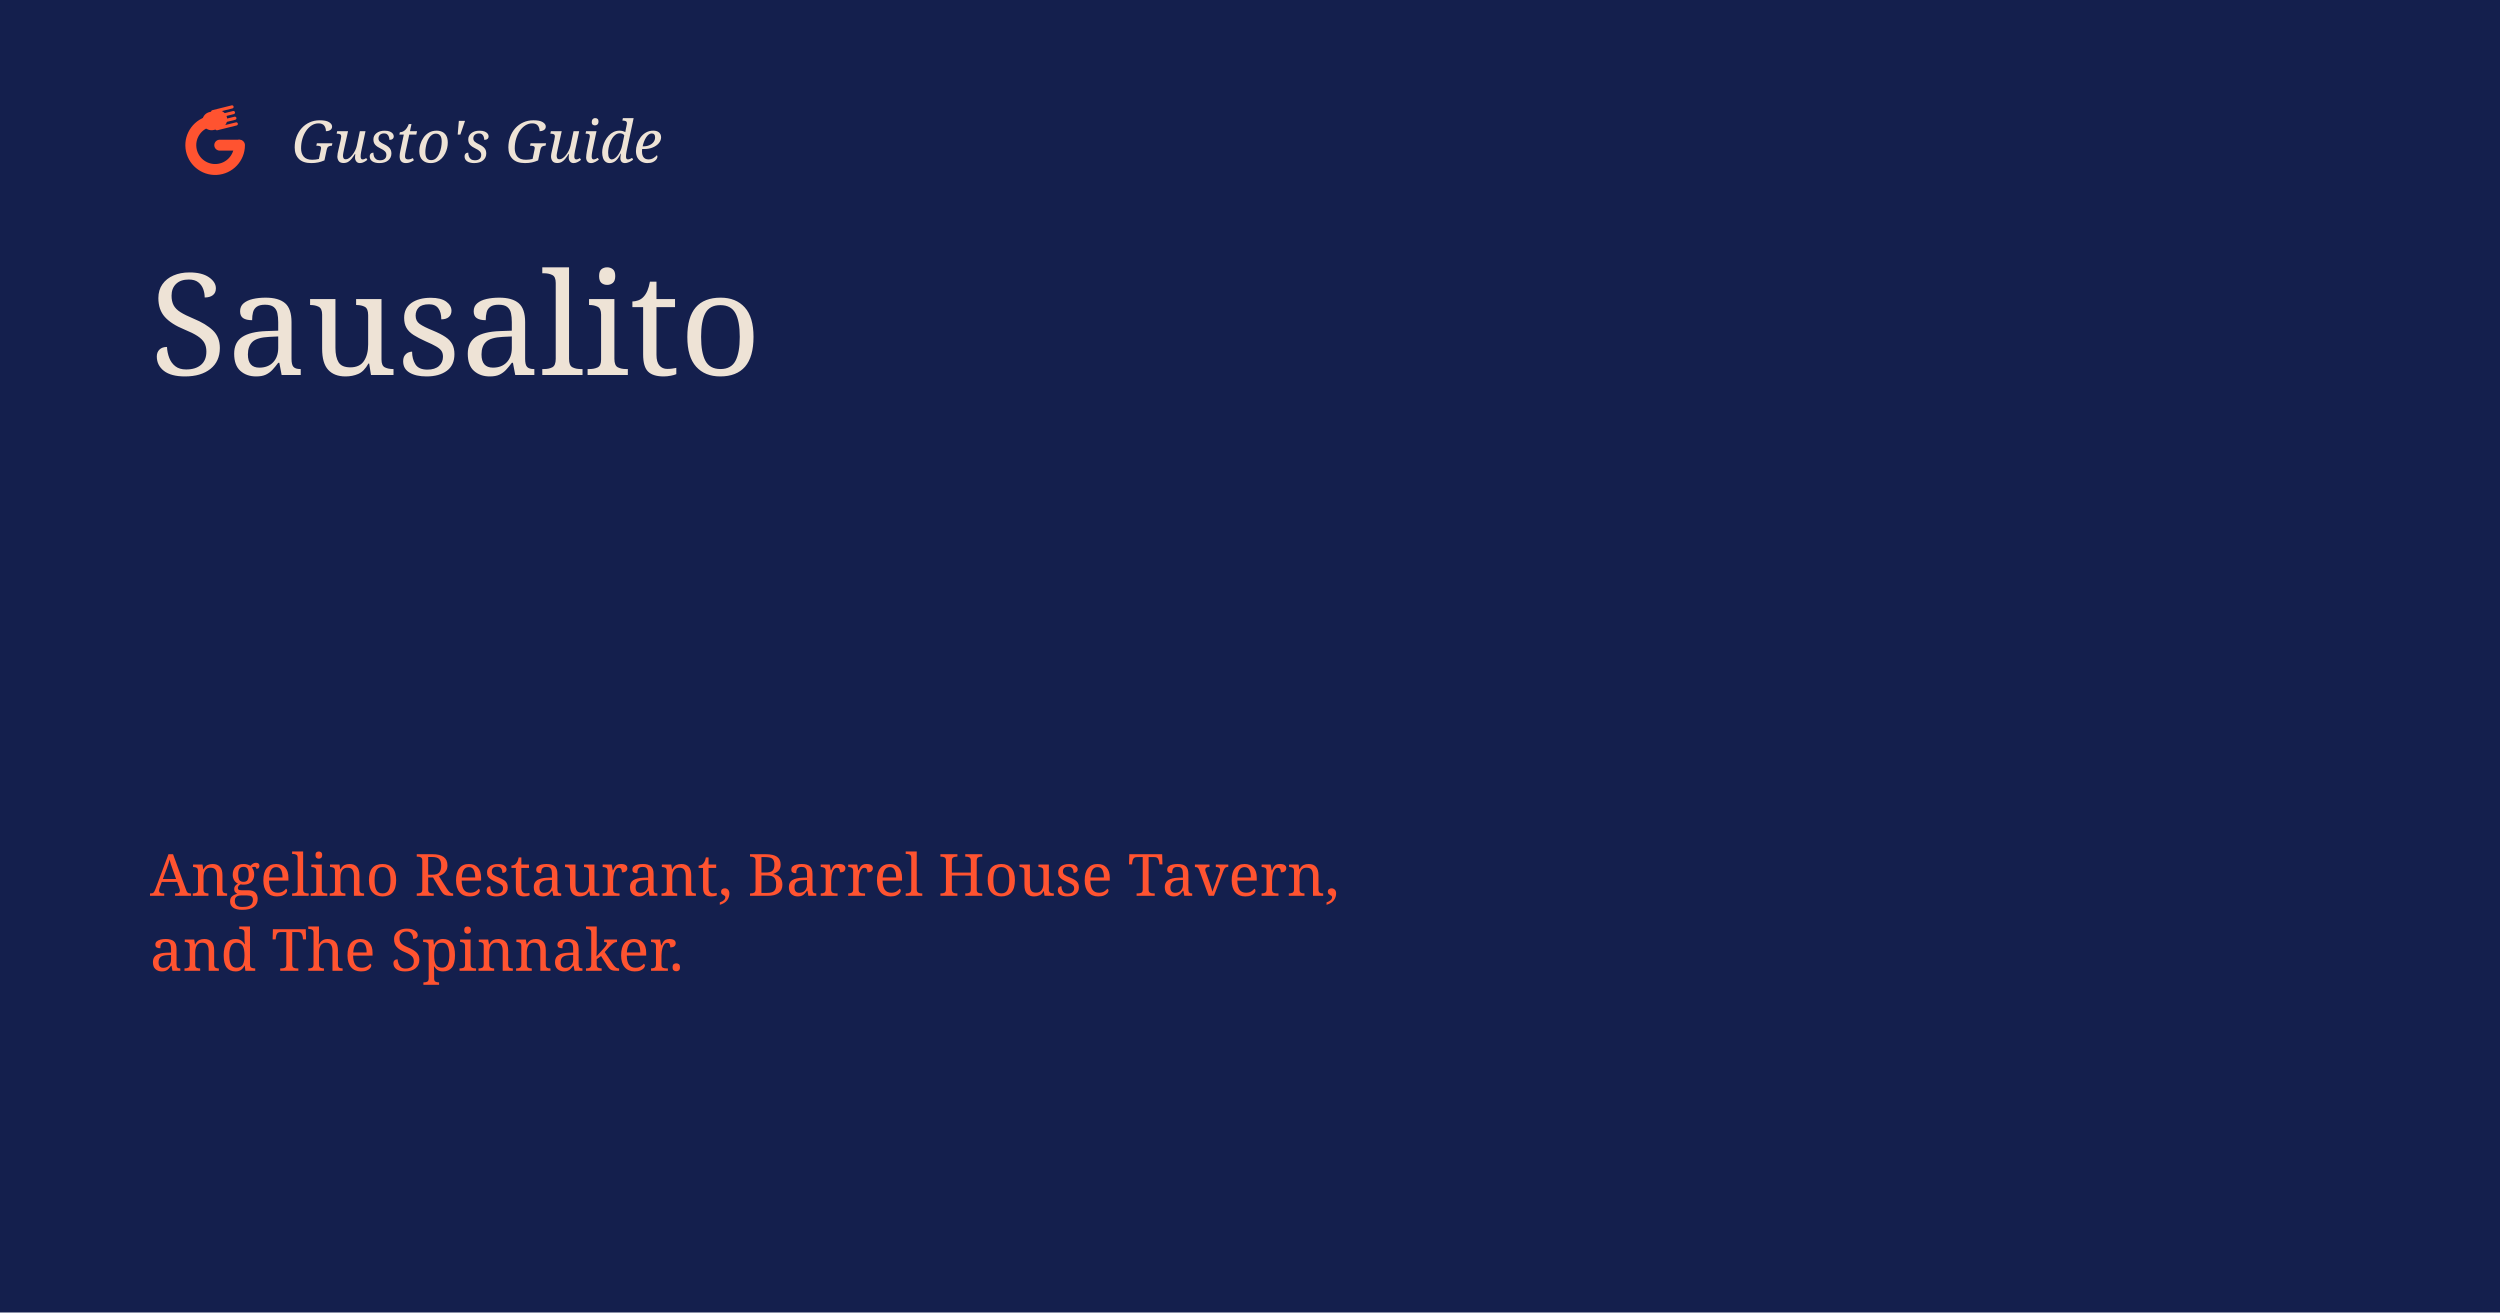
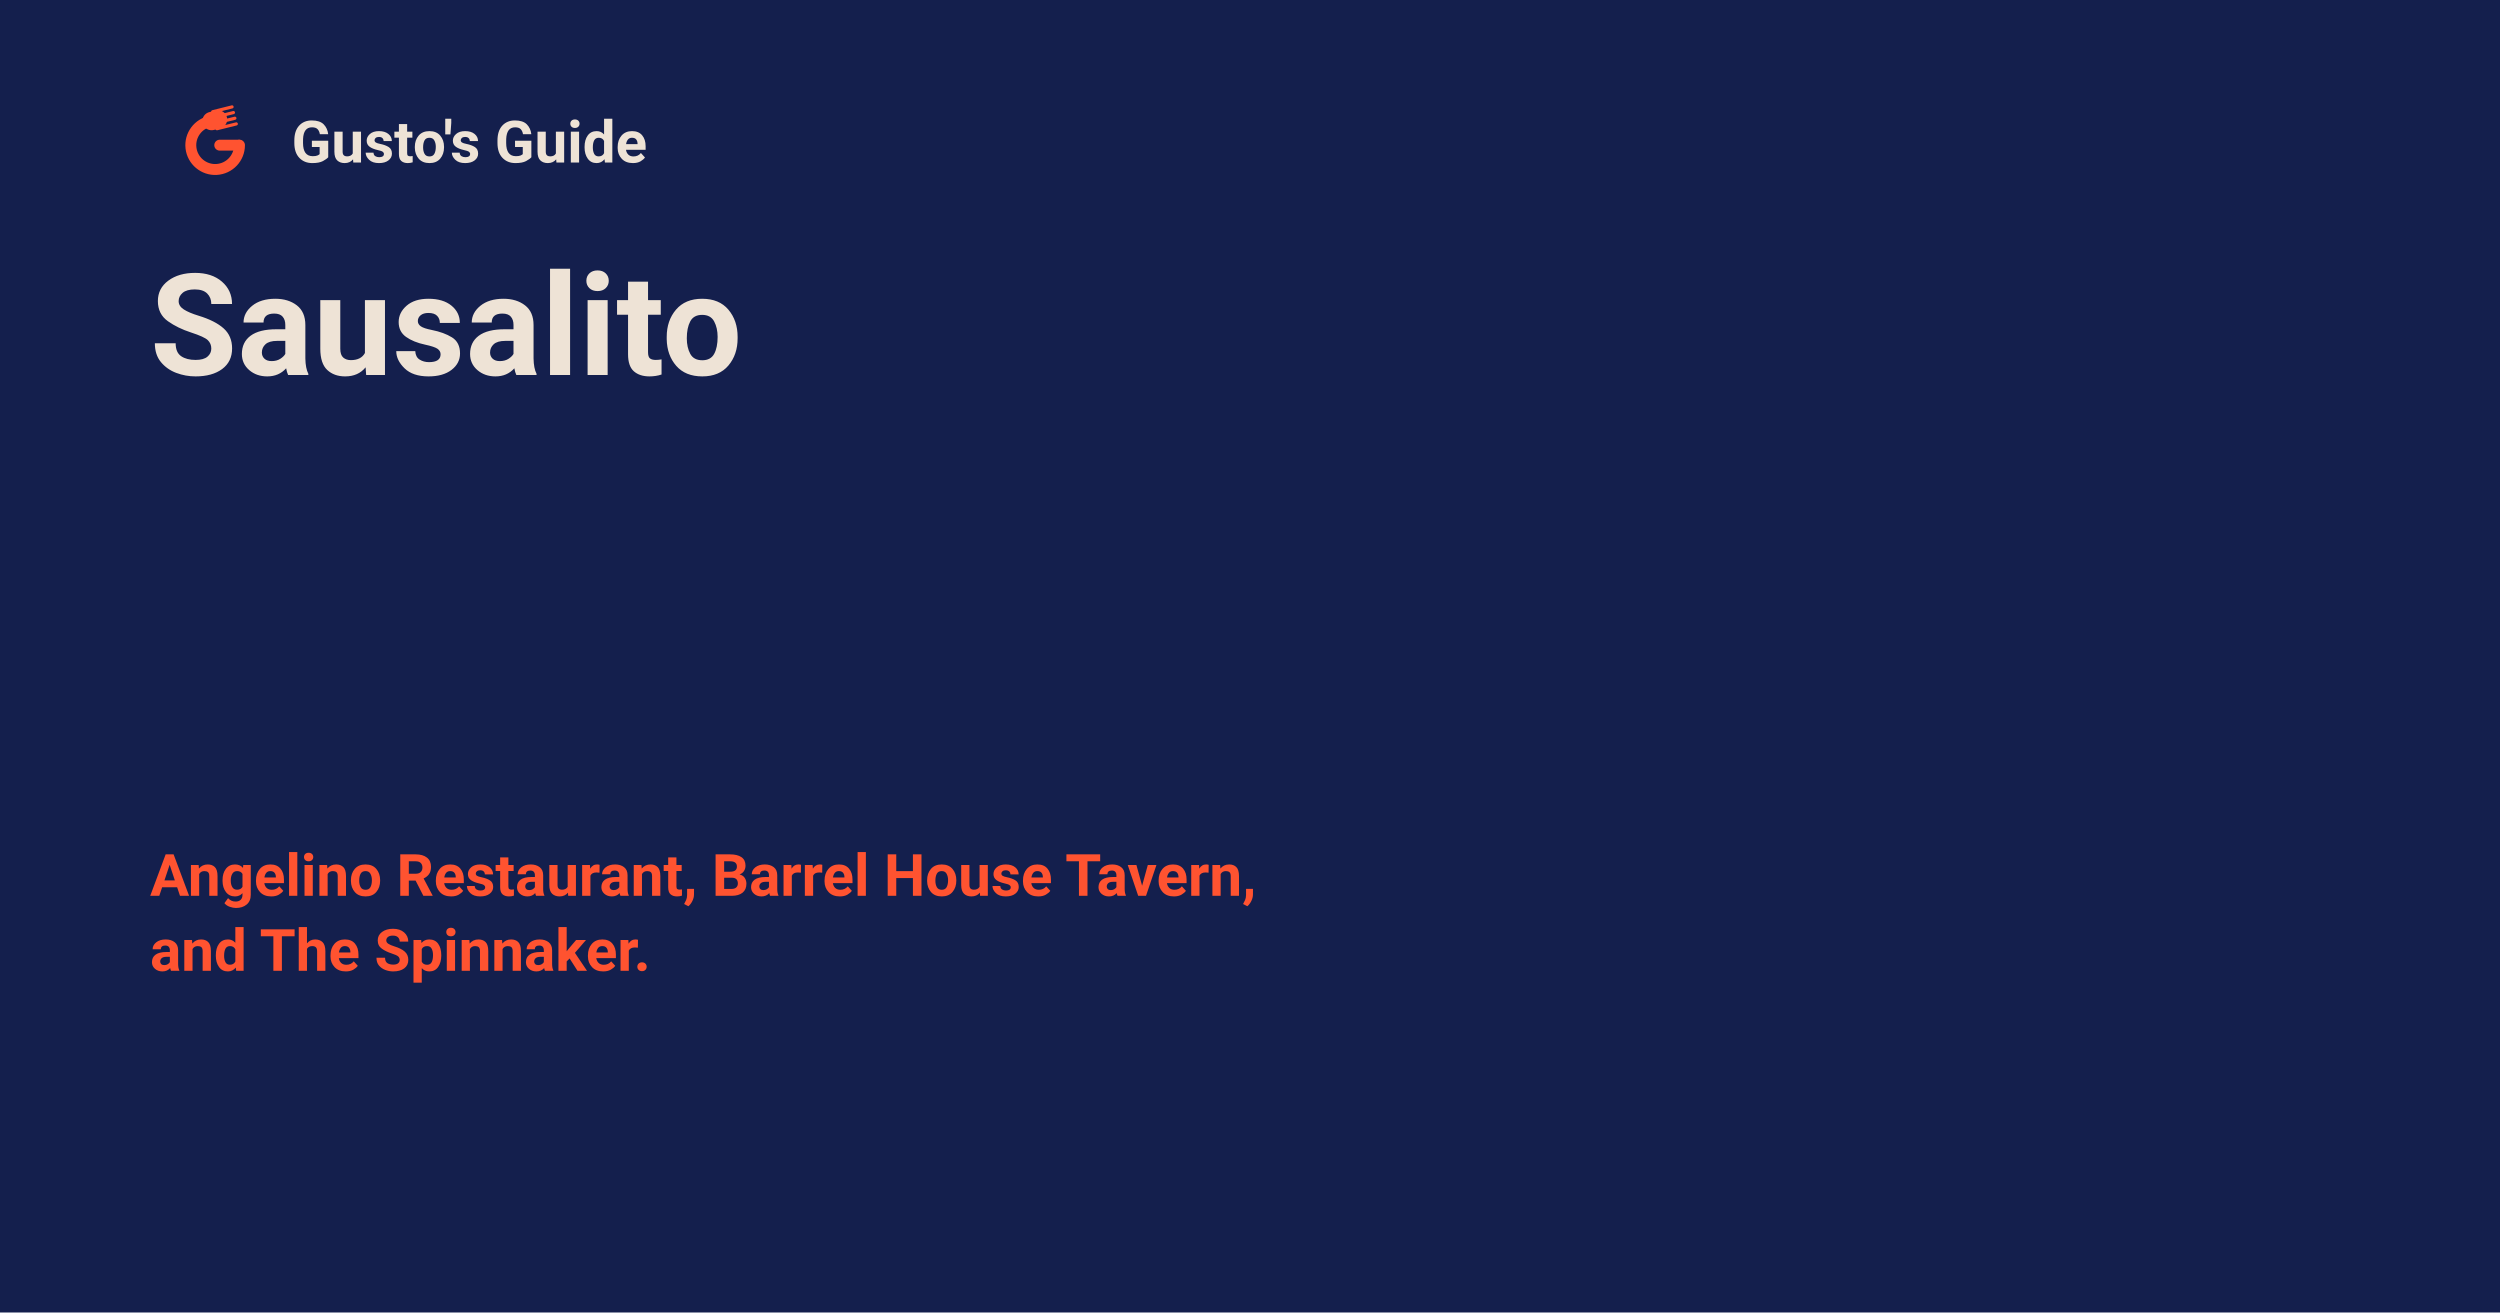
<svg xmlns="http://www.w3.org/2000/svg" width="1200" height="630" viewBox="0 0 1200 630">
  <rect width="1200" height="630" fill="#141F4D" />
  <g transform="translate(72 36) scale(0.92)">
    <g transform="translate(10.59 -0.99)">
      <path d="M 36.1 37.6 A 12.7 12.7 0 1 1 21.19 25.09" fill="none" stroke="#FF5330" stroke-width="5.7" stroke-linecap="round" />
      <path d="M 35.64 37.6 L 25.8 37.6" fill="none" stroke="#FF5330" stroke-width="5.7" stroke-linecap="round" />
      <path d="M 21.19 25.09 L 22.46 24.78" fill="none" stroke="#FF5330" stroke-width="5.7" stroke-linecap="round" />
      <path d="M 21.53 25.01 L 24.88 24.17" fill="none" stroke="#FF5330" stroke-width="9.6" stroke-linecap="round" />
      <path d="M 22.13 20.15 L 32.22 17.63 M 22.86 23.11 L 32.95 20.59 M 23.6 26.06 L 33.69 23.55 M 24.34 29.02 L 34.43 26.51" fill="none" stroke="#FF5330" stroke-width="1.65" stroke-linecap="round" />
    </g>
  </g>
-   <text x="140" y="78" fill="#EEE3D6" font-family="Georgia, serif" font-size="28" font-style="italic">Gusto's Guide</text>
-   <text x="72" y="180" fill="#EEE3D6" font-family="Georgia, serif" font-size="68">Sausalito</text>
-   <text x="72" y="430" fill="#FF5330" font-family="Georgia, serif" font-size="28">Angelino Restaurant, Barrel House Tavern,</text>
-   <text x="72" y="466" fill="#FF5330" font-family="Georgia, serif" font-size="28">and The Spinnaker.</text>
+   <text x="140" y="78" fill="#EEE3D6" font-family="system-ui, -apple-system, BlinkMacSystemFont, 'Segoe UI', Roboto, 'Helvetica Neue', Arial, 'Noto Sans', sans-serif" font-weight="600" font-size="28" font-style="normal">Gusto's Guide</text>
+   <text x="72" y="180" fill="#EEE3D6" font-family="system-ui, -apple-system, BlinkMacSystemFont, 'Segoe UI', Roboto, 'Helvetica Neue', Arial, 'Noto Sans', sans-serif" font-weight="600" font-size="68">Sausalito</text>
+   <text x="72" y="430" fill="#FF5330" font-family="system-ui, -apple-system, BlinkMacSystemFont, 'Segoe UI', Roboto, 'Helvetica Neue', Arial, 'Noto Sans', sans-serif" font-weight="600" font-size="28">Angelino Restaurant, Barrel House Tavern,</text>
+   <text x="72" y="466" fill="#FF5330" font-family="system-ui, -apple-system, BlinkMacSystemFont, 'Segoe UI', Roboto, 'Helvetica Neue', Arial, 'Noto Sans', sans-serif" font-weight="600" font-size="28">and The Spinnaker.</text>
</svg>
